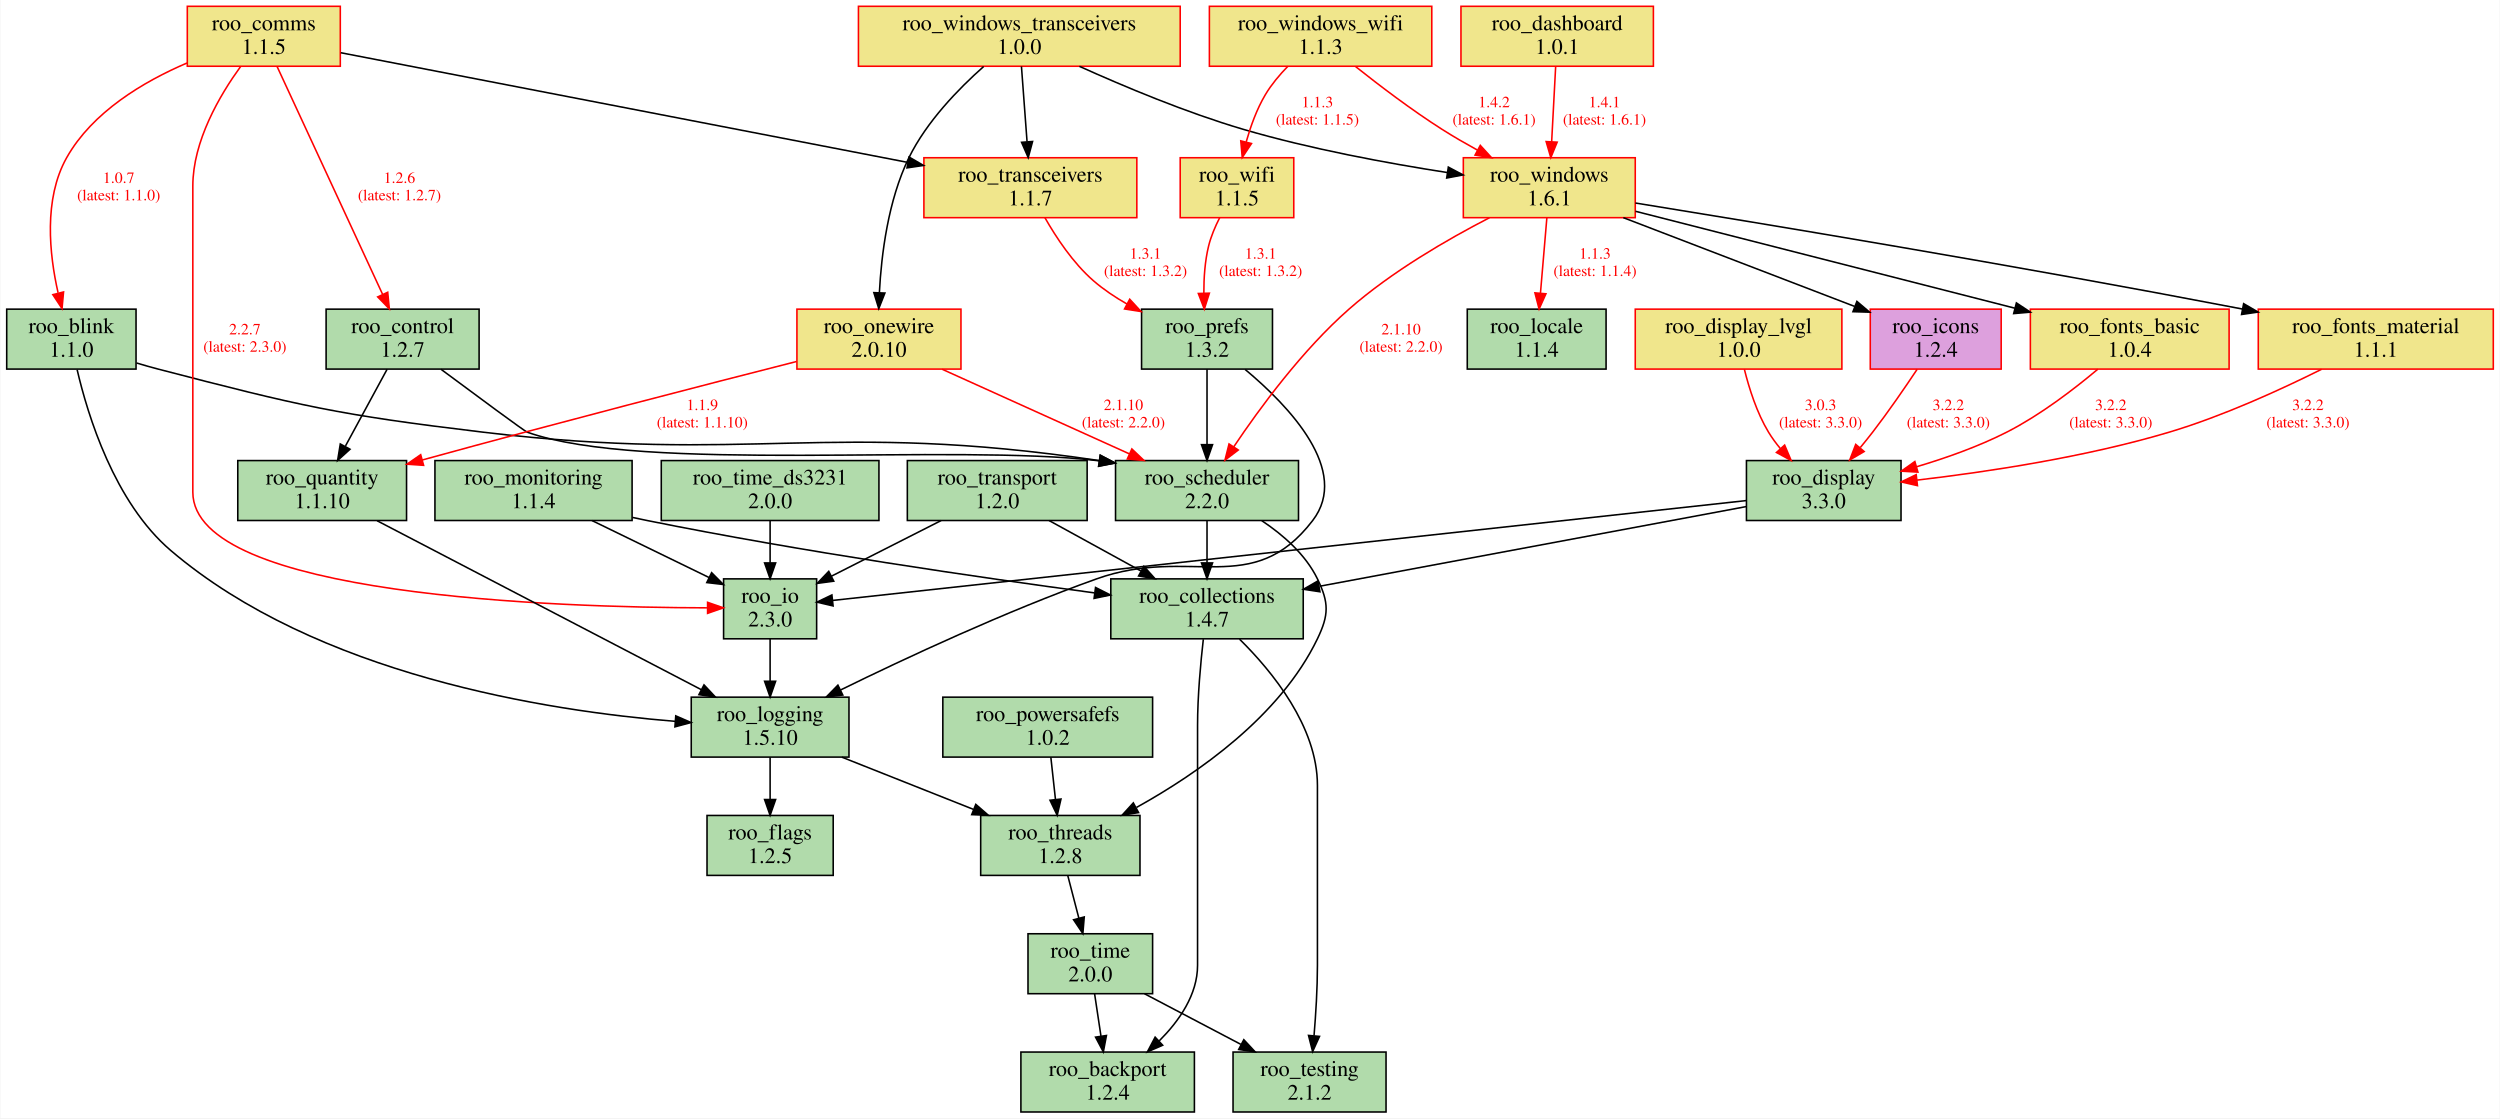
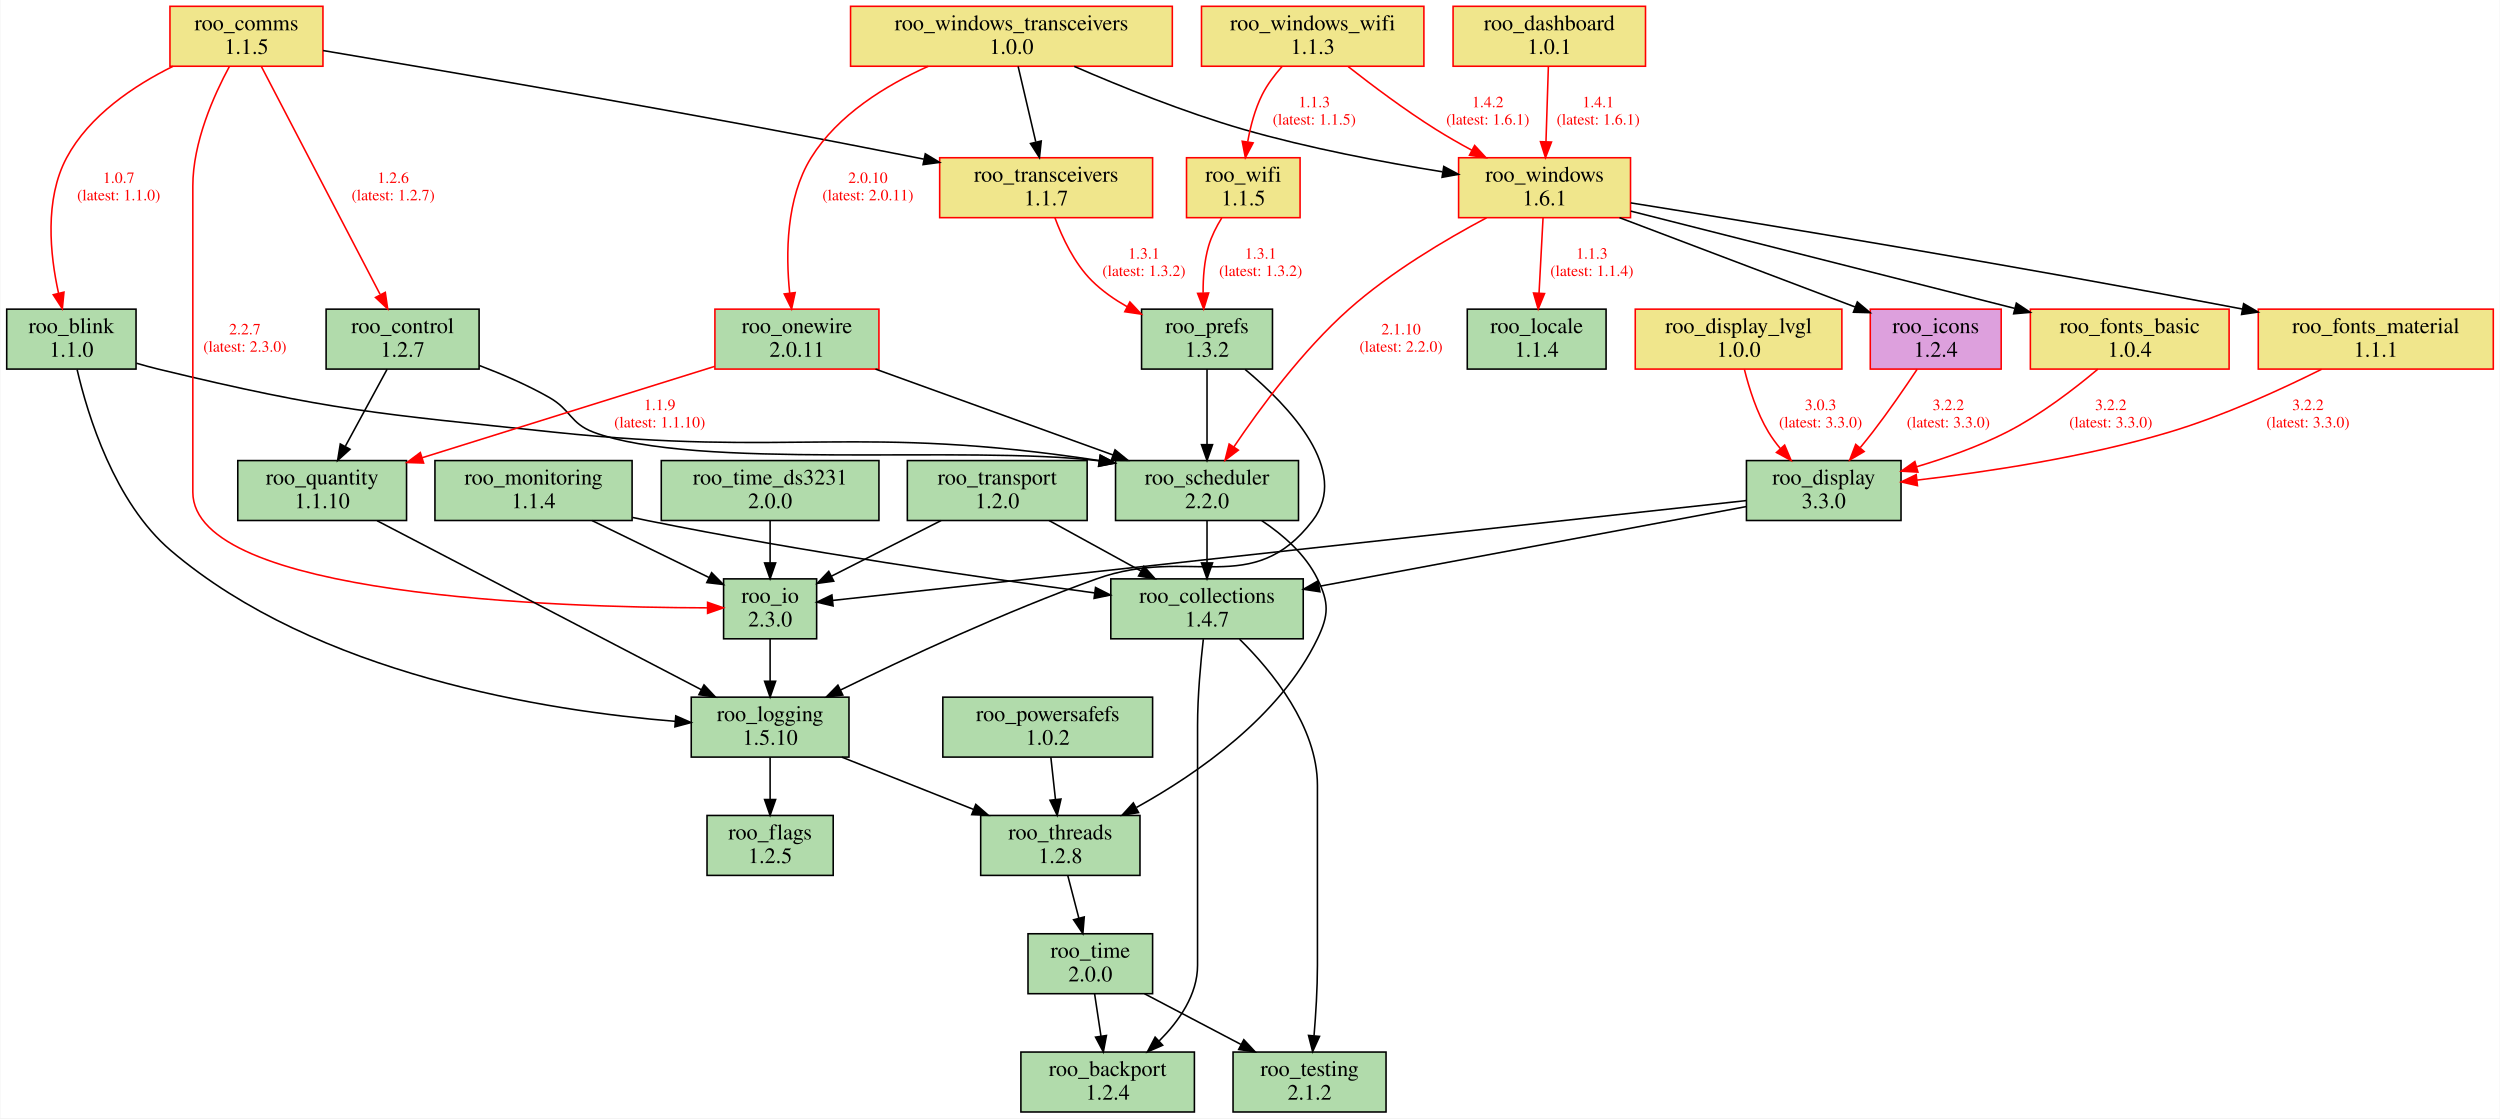
<svg xmlns="http://www.w3.org/2000/svg" width="1585pt" height="709pt" viewBox="0.00 0.00 1584.50 709.00">
  <g id="graph0" class="graph" transform="scale(1 1) rotate(0) translate(4 705)">
    <polygon fill="white" stroke="transparent" points="-4,4 -4,-705 1580.5,-705 1580.5,4 -4,4" />
    <g id="node1" class="node">
      <polygon fill="#b1dbab" stroke="black" points="753,-38 643,-38 643,0 753,0 753,-38" />
      <text text-anchor="middle" x="698" y="-22.8" font-family="Times,serif" font-size="14.00">roo_backport</text>
      <text text-anchor="middle" x="698" y="-7.8" font-family="Times,serif" font-size="14.00">1.2.4</text>
    </g>
    <g id="node2" class="node">
      <polygon fill="#b1dbab" stroke="black" points="82,-509 0,-509 0,-471 82,-471 82,-509" />
      <text text-anchor="middle" x="41" y="-493.8" font-family="Times,serif" font-size="14.00">roo_blink</text>
      <text text-anchor="middle" x="41" y="-478.8" font-family="Times,serif" font-size="14.00">1.1.0</text>
    </g>
    <g id="node15" class="node">
      <polygon fill="#b1dbab" stroke="black" points="534,-263 434,-263 434,-225 534,-225 534,-263" />
      <text text-anchor="middle" x="484" y="-247.8" font-family="Times,serif" font-size="14.00">roo_logging</text>
      <text text-anchor="middle" x="484" y="-232.8" font-family="Times,serif" font-size="14.00">1.5.10</text>
    </g>
    <g id="edge1" class="edge">
      <path fill="none" stroke="black" d="M44.66,-470.6C51.34,-441.87 68.24,-386.51 104,-356 196.39,-277.18 342.27,-254.29 423.79,-247.67" />
      <polygon fill="black" stroke="black" points="424.18,-251.15 433.88,-246.9 423.65,-244.17 424.18,-251.15" />
    </g>
    <g id="node21" class="node">
      <polygon fill="#b1dbab" stroke="black" points="819,-413 703,-413 703,-375 819,-375 819,-413" />
      <text text-anchor="middle" x="761" y="-397.8" font-family="Times,serif" font-size="14.00">roo_scheduler</text>
      <text text-anchor="middle" x="761" y="-382.8" font-family="Times,serif" font-size="14.00">2.2.0</text>
    </g>
    <g id="edge2" class="edge">
-       <path fill="none" stroke="black" d="M82.28,-474.88C86.89,-473.49 91.53,-472.16 96,-471 186.27,-447.56 209.39,-442.06 302,-431 471.96,-410.71 519.89,-438.71 692.75,-412.98" />
-       <polygon fill="black" stroke="black" points="693.34,-416.43 702.69,-411.46 692.28,-409.51 693.34,-416.43" />
+       <path fill="none" stroke="black" d="M82.24,-474.73C86.85,-473.36 91.51,-472.09 96,-471 205.8,-444.46 234.66,-442.83 347,-431 497.28,-415.17 539.66,-436.23 692.46,-413.03" />
+       <polygon fill="black" stroke="black" points="693.35,-416.44 702.69,-411.44 692.27,-409.52 693.35,-416.44" />
    </g>
    <g id="node3" class="node">
      <polygon fill="#b1dbab" stroke="black" points="822,-338 700,-338 700,-300 822,-300 822,-338" />
      <text text-anchor="middle" x="761" y="-322.8" font-family="Times,serif" font-size="14.00">roo_collections</text>
      <text text-anchor="middle" x="761" y="-307.8" font-family="Times,serif" font-size="14.00">1.4.7</text>
    </g>
    <g id="edge4" class="edge">
      <path fill="none" stroke="black" d="M758.66,-299.73C756.98,-284.99 755,-263.69 755,-245 755,-245 755,-245 755,-93 755,-74.45 743.43,-57.8 730.71,-45.09" />
      <polygon fill="black" stroke="black" points="732.88,-42.33 723.17,-38.09 728.11,-47.46 732.88,-42.33" />
    </g>
    <g id="node22" class="node">
      <polygon fill="#b1dbab" stroke="black" points="874.5,-38 777.5,-38 777.5,0 874.5,0 874.5,-38" />
      <text text-anchor="middle" x="826" y="-22.8" font-family="Times,serif" font-size="14.00">roo_testing</text>
      <text text-anchor="middle" x="826" y="-7.8" font-family="Times,serif" font-size="14.00">2.1.2</text>
    </g>
    <g id="edge3" class="edge">
      <path fill="none" stroke="black" d="M781.62,-299.77C802.27,-279.41 831,-244.36 831,-207 831,-207 831,-207 831,-93 831,-78.27 829.97,-61.9 828.85,-48.4" />
      <polygon fill="black" stroke="black" points="832.32,-47.93 827.95,-38.28 825.35,-48.55 832.32,-47.93" />
    </g>
    <g id="node4" class="node">
-       <polygon fill="khaki" stroke="red" points="211.5,-701 114.5,-701 114.5,-663 211.5,-663 211.5,-701" />
-       <text text-anchor="middle" x="163" y="-685.8" font-family="Times,serif" font-size="14.00">roo_comms</text>
-       <text text-anchor="middle" x="163" y="-670.8" font-family="Times,serif" font-size="14.00">1.1.5</text>
+       <polygon fill="khaki" stroke="red" points="200.5,-701 103.5,-701 103.5,-663 200.5,-663 200.5,-701" />
+       <text text-anchor="middle" x="152" y="-685.8" font-family="Times,serif" font-size="14.00">roo_comms</text>
+       <text text-anchor="middle" x="152" y="-670.8" font-family="Times,serif" font-size="14.00">1.1.5</text>
    </g>
    <g id="edge5" class="edge">
-       <path fill="none" stroke="red" d="M114.36,-665.08C86.66,-653.22 54.31,-634 38,-605 23.29,-578.84 27.05,-543.7 32.57,-519.38" />
-       <polygon fill="red" stroke="red" points="36.04,-519.9 35.08,-509.35 29.25,-518.2 36.04,-519.9" />
+       <path fill="none" stroke="red" d="M105.48,-662.99C80.64,-650.7 52.31,-631.74 38,-605 23.84,-578.54 27.5,-543.45 32.84,-519.23" />
+       <polygon fill="red" stroke="red" points="36.31,-519.79 35.27,-509.25 29.5,-518.14 36.31,-519.79" />
      <text text-anchor="middle" x="71" y="-589" font-family="Times,serif" font-size="10.00" fill="red">1.0.7</text>
      <text text-anchor="middle" x="71" y="-578" font-family="Times,serif" font-size="10.00" fill="red">(latest: 1.1.0)</text>
    </g>
    <g id="node5" class="node">
      <polygon fill="#b1dbab" stroke="black" points="299.5,-509 202.5,-509 202.5,-471 299.5,-471 299.5,-509" />
      <text text-anchor="middle" x="251" y="-493.8" font-family="Times,serif" font-size="14.00">roo_control</text>
      <text text-anchor="middle" x="251" y="-478.8" font-family="Times,serif" font-size="14.00">1.2.7</text>
    </g>
    <g id="edge6" class="edge">
-       <path fill="none" stroke="red" d="M171.44,-662.78C186.94,-629.3 220.05,-557.82 238.29,-518.44" />
-       <polygon fill="red" stroke="red" points="241.56,-519.71 242.59,-509.16 235.21,-516.77 241.56,-519.71" />
-       <text text-anchor="middle" x="249" y="-589" font-family="Times,serif" font-size="10.00" fill="red">1.2.6</text>
-       <text text-anchor="middle" x="249" y="-578" font-family="Times,serif" font-size="10.00" fill="red">(latest: 1.2.7)</text>
+       <path fill="none" stroke="red" d="M161.49,-662.78C178.94,-629.3 216.18,-557.82 236.7,-518.44" />
+       <polygon fill="red" stroke="red" points="240.02,-519.65 241.54,-509.16 233.81,-516.41 240.02,-519.65" />
+       <text text-anchor="middle" x="245" y="-589" font-family="Times,serif" font-size="10.00" fill="red">1.2.6</text>
+       <text text-anchor="middle" x="245" y="-578" font-family="Times,serif" font-size="10.00" fill="red">(latest: 1.2.7)</text>
    </g>
    <g id="node13" class="node">
      <polygon fill="#b1dbab" stroke="black" points="513.5,-338 454.5,-338 454.5,-300 513.5,-300 513.5,-338" />
      <text text-anchor="middle" x="484" y="-322.8" font-family="Times,serif" font-size="14.00">roo_io</text>
      <text text-anchor="middle" x="484" y="-307.8" font-family="Times,serif" font-size="14.00">2.3.0</text>
    </g>
    <g id="edge7" class="edge">
-       <path fill="none" stroke="red" d="M148.27,-662.79C135.14,-644.69 118,-615.59 118,-587 118,-587 118,-587 118,-393 118,-327.03 349.54,-319.82 444.3,-319.63" />
+       <path fill="none" stroke="red" d="M141.24,-662.97C131.28,-644.54 118,-614.77 118,-587 118,-587 118,-587 118,-393 118,-327.03 349.54,-319.82 444.3,-319.63" />
      <polygon fill="red" stroke="red" points="444.36,-323.13 454.36,-319.64 444.36,-316.13 444.36,-323.13" />
      <text text-anchor="middle" x="151" y="-493" font-family="Times,serif" font-size="10.00" fill="red">2.2.7</text>
      <text text-anchor="middle" x="151" y="-482" font-family="Times,serif" font-size="10.00" fill="red">(latest: 2.3.0)</text>
    </g>
    <g id="node26" class="node">
-       <polygon fill="khaki" stroke="red" points="716.5,-605 581.5,-605 581.5,-567 716.5,-567 716.5,-605" />
-       <text text-anchor="middle" x="649" y="-589.8" font-family="Times,serif" font-size="14.00">roo_transceivers</text>
-       <text text-anchor="middle" x="649" y="-574.8" font-family="Times,serif" font-size="14.00">1.1.7</text>
+       <polygon fill="khaki" stroke="red" points="726.5,-605 591.5,-605 591.5,-567 726.5,-567 726.5,-605" />
+       <text text-anchor="middle" x="659" y="-589.8" font-family="Times,serif" font-size="14.00">roo_transceivers</text>
+       <text text-anchor="middle" x="659" y="-574.8" font-family="Times,serif" font-size="14.00">1.1.7</text>
    </g>
    <g id="edge8" class="edge">
-       <path fill="none" stroke="black" d="M211.82,-671.56C296.27,-655.22 470.24,-621.57 571.41,-602.01" />
-       <polygon fill="black" stroke="black" points="572.11,-605.44 581.27,-600.1 570.78,-598.56 572.11,-605.44" />
+       <path fill="none" stroke="black" d="M200.56,-672.95C279.61,-659.71 441,-632.08 577,-605 578.47,-604.71 579.96,-604.41 581.46,-604.1" />
+       <polygon fill="black" stroke="black" points="582.39,-607.49 591.47,-602.04 580.97,-600.63 582.39,-607.49" />
    </g>
    <g id="node20" class="node">
      <polygon fill="#b1dbab" stroke="black" points="253.5,-413 146.5,-413 146.5,-375 253.5,-375 253.5,-413" />
      <text text-anchor="middle" x="200" y="-397.8" font-family="Times,serif" font-size="14.00">roo_quantity</text>
      <text text-anchor="middle" x="200" y="-382.8" font-family="Times,serif" font-size="14.00">1.1.10</text>
    </g>
    <g id="edge9" class="edge">
      <path fill="none" stroke="black" d="M241.17,-470.88C233.69,-457.09 223.27,-437.9 214.79,-422.26" />
      <polygon fill="black" stroke="black" points="217.65,-420.19 209.8,-413.07 211.5,-423.53 217.65,-420.19" />
    </g>
    <g id="edge10" class="edge">
-       <path fill="none" stroke="black" d="M275.32,-470.89C297.94,-454.08 328.4,-431.57 330,-431 403.56,-404.87 599.16,-424.07 692.62,-412.84" />
-       <polygon fill="black" stroke="black" points="693.27,-416.29 702.69,-411.45 692.31,-409.35 693.27,-416.29" />
+       <path fill="none" stroke="black" d="M299.56,-473.31C314.25,-467.75 330.16,-460.88 344,-453 357.75,-445.17 357.19,-436.59 372,-431 436.37,-406.71 608.68,-422.93 692.66,-412.83" />
+       <polygon fill="black" stroke="black" points="693.27,-416.28 702.69,-411.43 692.3,-409.35 693.27,-416.28" />
    </g>
    <g id="node6" class="node">
-       <polygon fill="khaki" stroke="red" points="1044,-701 922,-701 922,-663 1044,-663 1044,-701" />
-       <text text-anchor="middle" x="983" y="-685.8" font-family="Times,serif" font-size="14.00">roo_dashboard</text>
-       <text text-anchor="middle" x="983" y="-670.8" font-family="Times,serif" font-size="14.00">1.0.1</text>
+       <polygon fill="khaki" stroke="red" points="1039,-701 917,-701 917,-663 1039,-663 1039,-701" />
+       <text text-anchor="middle" x="978" y="-685.8" font-family="Times,serif" font-size="14.00">roo_dashboard</text>
+       <text text-anchor="middle" x="978" y="-670.8" font-family="Times,serif" font-size="14.00">1.0.1</text>
    </g>
    <g id="node29" class="node">
-       <polygon fill="khaki" stroke="red" points="1032.5,-605 923.5,-605 923.5,-567 1032.5,-567 1032.5,-605" />
-       <text text-anchor="middle" x="978" y="-589.8" font-family="Times,serif" font-size="14.00">roo_windows</text>
-       <text text-anchor="middle" x="978" y="-574.8" font-family="Times,serif" font-size="14.00">1.6.1</text>
+       <polygon fill="khaki" stroke="red" points="1029.5,-605 920.5,-605 920.5,-567 1029.5,-567 1029.5,-605" />
+       <text text-anchor="middle" x="975" y="-589.8" font-family="Times,serif" font-size="14.00">roo_windows</text>
+       <text text-anchor="middle" x="975" y="-574.8" font-family="Times,serif" font-size="14.00">1.6.1</text>
    </g>
    <g id="edge11" class="edge">
-       <path fill="none" stroke="red" d="M982.04,-662.88C981.32,-649.35 980.32,-630.62 979.5,-615.15" />
-       <polygon fill="red" stroke="red" points="982.99,-614.87 978.96,-605.07 976,-615.24 982.99,-614.87" />
-       <text text-anchor="middle" x="1013" y="-637" font-family="Times,serif" font-size="10.00" fill="red">1.4.1</text>
-       <text text-anchor="middle" x="1013" y="-626" font-family="Times,serif" font-size="10.00" fill="red">(latest: 1.6.1)</text>
+       <path fill="none" stroke="red" d="M977.42,-662.88C976.99,-649.35 976.39,-630.62 975.9,-615.15" />
+       <polygon fill="red" stroke="red" points="979.39,-614.95 975.58,-605.07 972.4,-615.18 979.39,-614.95" />
+       <text text-anchor="middle" x="1009" y="-637" font-family="Times,serif" font-size="10.00" fill="red">1.4.1</text>
+       <text text-anchor="middle" x="1009" y="-626" font-family="Times,serif" font-size="10.00" fill="red">(latest: 1.6.1)</text>
    </g>
    <g id="node7" class="node">
      <polygon fill="#b1dbab" stroke="black" points="1201,-413 1103,-413 1103,-375 1201,-375 1201,-413" />
      <text text-anchor="middle" x="1152" y="-397.8" font-family="Times,serif" font-size="14.00">roo_display</text>
      <text text-anchor="middle" x="1152" y="-382.8" font-family="Times,serif" font-size="14.00">3.3.0</text>
    </g>
    <g id="edge12" class="edge">
      <path fill="none" stroke="black" d="M1102.88,-383.83C1034.66,-371.09 910.82,-347.97 832.4,-333.33" />
      <polygon fill="black" stroke="black" points="832.6,-329.81 822.12,-331.41 831.31,-336.69 832.6,-329.81" />
    </g>
    <g id="edge13" class="edge">
      <path fill="none" stroke="black" d="M1102.88,-387.63C976.07,-373.77 639.57,-337 523.79,-324.35" />
      <polygon fill="black" stroke="black" points="523.93,-320.84 513.61,-323.24 523.17,-327.8 523.93,-320.84" />
    </g>
    <g id="node8" class="node">
      <polygon fill="khaki" stroke="red" points="1163.5,-509 1032.5,-509 1032.5,-471 1163.5,-471 1163.5,-509" />
      <text text-anchor="middle" x="1098" y="-493.8" font-family="Times,serif" font-size="14.00">roo_display_lvgl</text>
      <text text-anchor="middle" x="1098" y="-478.8" font-family="Times,serif" font-size="14.00">1.0.0</text>
    </g>
    <g id="edge14" class="edge">
      <path fill="none" stroke="red" d="M1101.69,-470.84C1104.65,-458.93 1109.54,-443.33 1117,-431 1119.18,-427.39 1121.79,-423.86 1124.58,-420.51" />
      <polygon fill="red" stroke="red" points="1127.21,-422.82 1131.33,-413.06 1122.02,-418.12 1127.21,-422.82" />
      <text text-anchor="middle" x="1150" y="-445" font-family="Times,serif" font-size="10.00" fill="red">3.0.3</text>
      <text text-anchor="middle" x="1150" y="-434" font-family="Times,serif" font-size="10.00" fill="red">(latest: 3.3.0)</text>
    </g>
    <g id="node9" class="node">
      <polygon fill="#b1dbab" stroke="black" points="524,-188 444,-188 444,-150 524,-150 524,-188" />
      <text text-anchor="middle" x="484" y="-172.8" font-family="Times,serif" font-size="14.00">roo_flags</text>
      <text text-anchor="middle" x="484" y="-157.8" font-family="Times,serif" font-size="14.00">1.2.5</text>
    </g>
    <g id="node10" class="node">
      <polygon fill="khaki" stroke="red" points="1409,-509 1283,-509 1283,-471 1409,-471 1409,-509" />
      <text text-anchor="middle" x="1346" y="-493.8" font-family="Times,serif" font-size="14.00">roo_fonts_basic</text>
      <text text-anchor="middle" x="1346" y="-478.8" font-family="Times,serif" font-size="14.00">1.0.4</text>
    </g>
    <g id="edge15" class="edge">
      <path fill="none" stroke="red" d="M1325.76,-470.93C1310.72,-458.28 1289.21,-441.78 1268,-431 1250.15,-421.93 1229.58,-414.64 1210.77,-409.05" />
      <polygon fill="red" stroke="red" points="1211.7,-405.67 1201.12,-406.28 1209.77,-412.4 1211.7,-405.67" />
      <text text-anchor="middle" x="1334" y="-445" font-family="Times,serif" font-size="10.00" fill="red">3.2.2</text>
      <text text-anchor="middle" x="1334" y="-434" font-family="Times,serif" font-size="10.00" fill="red">(latest: 3.3.0)</text>
    </g>
    <g id="node11" class="node">
      <polygon fill="khaki" stroke="red" points="1576.5,-509 1427.5,-509 1427.5,-471 1576.5,-471 1576.5,-509" />
      <text text-anchor="middle" x="1502" y="-493.8" font-family="Times,serif" font-size="14.00">roo_fonts_material</text>
      <text text-anchor="middle" x="1502" y="-478.8" font-family="Times,serif" font-size="14.00">1.1.1</text>
    </g>
    <g id="edge16" class="edge">
      <path fill="none" stroke="red" d="M1467.61,-470.88C1441.71,-457.95 1404.96,-441.13 1371,-431 1318.08,-415.21 1255.76,-405.82 1211.16,-400.61" />
      <polygon fill="red" stroke="red" points="1211.41,-397.11 1201.08,-399.47 1210.62,-404.07 1211.41,-397.11" />
      <text text-anchor="middle" x="1459" y="-445" font-family="Times,serif" font-size="10.00" fill="red">3.2.2</text>
      <text text-anchor="middle" x="1459" y="-434" font-family="Times,serif" font-size="10.00" fill="red">(latest: 3.3.0)</text>
    </g>
    <g id="node12" class="node">
      <polygon fill="plum" stroke="red" points="1264.5,-509 1181.5,-509 1181.5,-471 1264.5,-471 1264.5,-509" />
      <text text-anchor="middle" x="1223" y="-493.8" font-family="Times,serif" font-size="14.00">roo_icons</text>
      <text text-anchor="middle" x="1223" y="-478.8" font-family="Times,serif" font-size="14.00">1.2.4</text>
    </g>
    <g id="edge17" class="edge">
      <path fill="none" stroke="red" d="M1211.23,-470.88C1203.5,-459.26 1193.01,-443.98 1183,-431 1180.52,-427.79 1177.85,-424.48 1175.15,-421.23" />
      <polygon fill="red" stroke="red" points="1177.62,-418.73 1168.48,-413.37 1172.28,-423.26 1177.62,-418.73" />
      <text text-anchor="middle" x="1231" y="-445" font-family="Times,serif" font-size="10.00" fill="red">3.2.2</text>
      <text text-anchor="middle" x="1231" y="-434" font-family="Times,serif" font-size="10.00" fill="red">(latest: 3.3.0)</text>
    </g>
    <g id="edge18" class="edge">
      <path fill="none" stroke="black" d="M484,-299.96C484,-291.88 484,-282.18 484,-273.18" />
      <polygon fill="black" stroke="black" points="487.5,-273.09 484,-263.09 480.5,-273.09 487.5,-273.09" />
    </g>
    <g id="node14" class="node">
      <polygon fill="#b1dbab" stroke="black" points="1014,-509 926,-509 926,-471 1014,-471 1014,-509" />
      <text text-anchor="middle" x="970" y="-493.8" font-family="Times,serif" font-size="14.00">roo_locale</text>
      <text text-anchor="middle" x="970" y="-478.8" font-family="Times,serif" font-size="14.00">1.1.4</text>
    </g>
    <g id="edge19" class="edge">
      <path fill="none" stroke="black" d="M484,-224.96C484,-216.88 484,-207.18 484,-198.18" />
      <polygon fill="black" stroke="black" points="487.5,-198.09 484,-188.09 480.5,-198.09 487.5,-198.09" />
    </g>
    <g id="node23" class="node">
      <polygon fill="#b1dbab" stroke="black" points="718.5,-188 617.5,-188 617.5,-150 718.5,-150 718.5,-188" />
      <text text-anchor="middle" x="668" y="-172.8" font-family="Times,serif" font-size="14.00">roo_threads</text>
      <text text-anchor="middle" x="668" y="-157.8" font-family="Times,serif" font-size="14.00">1.2.8</text>
    </g>
    <g id="edge20" class="edge">
      <path fill="none" stroke="black" d="M529.48,-224.96C554.7,-214.95 586.23,-202.44 612.84,-191.88" />
      <polygon fill="black" stroke="black" points="614.4,-195.03 622.4,-188.09 611.82,-188.52 614.4,-195.03" />
    </g>
    <g id="node16" class="node">
      <polygon fill="#b1dbab" stroke="black" points="396.5,-413 271.5,-413 271.5,-375 396.5,-375 396.5,-413" />
      <text text-anchor="middle" x="334" y="-397.8" font-family="Times,serif" font-size="14.00">roo_monitoring</text>
      <text text-anchor="middle" x="334" y="-382.8" font-family="Times,serif" font-size="14.00">1.1.4</text>
    </g>
    <g id="edge21" class="edge">
      <path fill="none" stroke="black" d="M396.75,-376.95C399.87,-376.27 402.97,-375.61 406,-375 503.6,-355.28 617.53,-338.77 689.47,-329.13" />
      <polygon fill="black" stroke="black" points="690.32,-332.55 699.77,-327.76 689.39,-325.61 690.32,-332.55" />
    </g>
    <g id="edge22" class="edge">
      <path fill="none" stroke="black" d="M371.08,-374.96C393.65,-363.97 422.44,-349.96 445.3,-338.84" />
      <polygon fill="black" stroke="black" points="446.92,-341.94 454.38,-334.42 443.85,-335.65 446.92,-341.94" />
    </g>
    <g id="node17" class="node">
-       <polygon fill="khaki" stroke="red" points="605,-509 501,-509 501,-471 605,-471 605,-509" />
-       <text text-anchor="middle" x="553" y="-493.8" font-family="Times,serif" font-size="14.00">roo_onewire</text>
-       <text text-anchor="middle" x="553" y="-478.8" font-family="Times,serif" font-size="14.00">2.0.10</text>
+       <polygon fill="#b1dbab" stroke="red" points="553,-509 449,-509 449,-471 553,-471 553,-509" />
+       <text text-anchor="middle" x="501" y="-493.8" font-family="Times,serif" font-size="14.00">roo_onewire</text>
+       <text text-anchor="middle" x="501" y="-478.8" font-family="Times,serif" font-size="14.00">2.0.11</text>
    </g>
    <g id="edge24" class="edge">
-       <path fill="none" stroke="red" d="M500.85,-475.83C444.57,-461.52 352.1,-437.72 263.42,-413.36" />
-       <polygon fill="red" stroke="red" points="264.31,-409.98 253.74,-410.7 262.46,-416.73 264.31,-409.98" />
-       <text text-anchor="middle" x="441" y="-445" font-family="Times,serif" font-size="10.00" fill="red">1.1.9</text>
-       <text text-anchor="middle" x="441" y="-434" font-family="Times,serif" font-size="10.00" fill="red">(latest: 1.1.10)</text>
+       <path fill="none" stroke="red" d="M448.91,-472.73C397.41,-456.65 318.51,-432.01 263.39,-414.8" />
+       <polygon fill="red" stroke="red" points="264.32,-411.42 253.73,-411.78 262.23,-418.1 264.32,-411.42" />
+       <text text-anchor="middle" x="414" y="-445" font-family="Times,serif" font-size="10.00" fill="red">1.1.9</text>
+       <text text-anchor="middle" x="414" y="-434" font-family="Times,serif" font-size="10.00" fill="red">(latest: 1.1.10)</text>
    </g>
    <g id="edge23" class="edge">
-       <path fill="none" stroke="red" d="M593.1,-470.88C626.92,-455.6 675.44,-433.67 711.63,-417.31" />
-       <polygon fill="red" stroke="red" points="713.35,-420.38 721.02,-413.07 710.46,-414 713.35,-420.38" />
-       <text text-anchor="middle" x="708" y="-445" font-family="Times,serif" font-size="10.00" fill="red">2.1.10</text>
-       <text text-anchor="middle" x="708" y="-434" font-family="Times,serif" font-size="10.00" fill="red">(latest: 2.2.0)</text>
+       <path fill="none" stroke="black" d="M550.82,-470.99C593.77,-455.46 655.88,-433.01 701.44,-416.53" />
+       <polygon fill="black" stroke="black" points="702.69,-419.8 710.9,-413.11 700.31,-413.22 702.69,-419.8" />
    </g>
    <g id="node18" class="node">
      <polygon fill="#b1dbab" stroke="black" points="726.5,-263 593.5,-263 593.5,-225 726.5,-225 726.5,-263" />
      <text text-anchor="middle" x="660" y="-247.8" font-family="Times,serif" font-size="14.00">roo_powersafefs</text>
      <text text-anchor="middle" x="660" y="-232.8" font-family="Times,serif" font-size="14.00">1.0.2</text>
    </g>
    <g id="edge25" class="edge">
      <path fill="none" stroke="black" d="M661.98,-224.96C662.86,-216.88 663.93,-207.18 664.91,-198.18" />
      <polygon fill="black" stroke="black" points="668.41,-198.41 666.02,-188.09 661.45,-197.65 668.41,-198.41" />
    </g>
    <g id="node19" class="node">
      <polygon fill="#b1dbab" stroke="black" points="802.5,-509 719.5,-509 719.5,-471 802.5,-471 802.5,-509" />
      <text text-anchor="middle" x="761" y="-493.8" font-family="Times,serif" font-size="14.00">roo_prefs</text>
      <text text-anchor="middle" x="761" y="-478.8" font-family="Times,serif" font-size="14.00">1.3.2</text>
    </g>
    <g id="edge26" class="edge">
      <path fill="none" stroke="black" d="M785.18,-470.76C813.06,-447.51 852.15,-406.53 828,-375 789.65,-324.92 750.4,-359.21 691,-338 633.57,-317.49 569.91,-287.78 528.55,-267.5" />
      <polygon fill="black" stroke="black" points="530.08,-264.35 519.56,-263.06 526.98,-270.63 530.08,-264.35" />
    </g>
    <g id="edge27" class="edge">
      <path fill="none" stroke="black" d="M761,-470.88C761,-457.35 761,-438.62 761,-423.15" />
      <polygon fill="black" stroke="black" points="764.5,-423.07 761,-413.07 757.5,-423.07 764.5,-423.07" />
    </g>
    <g id="edge28" class="edge">
      <path fill="none" stroke="black" d="M234.82,-374.85C286.6,-347.87 383.81,-297.21 440.3,-267.78" />
      <polygon fill="black" stroke="black" points="442.09,-270.79 449.34,-263.06 438.85,-264.58 442.09,-270.79" />
    </g>
    <g id="edge29" class="edge">
      <path fill="none" stroke="black" d="M761,-374.96C761,-366.88 761,-357.18 761,-348.18" />
      <polygon fill="black" stroke="black" points="764.5,-348.09 761,-338.09 757.5,-348.09 764.5,-348.09" />
    </g>
    <g id="edge30" class="edge">
      <path fill="none" stroke="black" d="M795.71,-374.9C809.34,-365.82 823.5,-353.43 831,-338 838.38,-322.81 838.33,-315.22 831,-300 807.37,-250.94 755.23,-214.65 716.24,-193.06" />
      <polygon fill="black" stroke="black" points="717.6,-189.81 707.14,-188.15 714.28,-195.98 717.6,-189.81" />
    </g>
    <g id="node24" class="node">
      <polygon fill="#b1dbab" stroke="black" points="726.5,-113 647.5,-113 647.5,-75 726.5,-75 726.5,-113" />
      <text text-anchor="middle" x="687" y="-97.8" font-family="Times,serif" font-size="14.00">roo_time</text>
      <text text-anchor="middle" x="687" y="-82.8" font-family="Times,serif" font-size="14.00">2.0.0</text>
    </g>
    <g id="edge31" class="edge">
      <path fill="none" stroke="black" d="M672.7,-149.96C674.82,-141.8 677.38,-131.97 679.74,-122.89" />
      <polygon fill="black" stroke="black" points="683.16,-123.65 682.29,-113.09 676.39,-121.89 683.16,-123.65" />
    </g>
    <g id="edge33" class="edge">
      <path fill="none" stroke="black" d="M689.72,-74.96C690.94,-66.88 692.4,-57.18 693.75,-48.18" />
      <polygon fill="black" stroke="black" points="697.24,-48.5 695.27,-38.09 690.32,-47.46 697.24,-48.5" />
    </g>
    <g id="edge32" class="edge">
      <path fill="none" stroke="black" d="M721.36,-74.96C739.82,-65.26 762.77,-53.21 782.47,-42.86" />
      <polygon fill="black" stroke="black" points="784.33,-45.84 791.55,-38.09 781.07,-39.64 784.33,-45.84" />
    </g>
    <g id="node25" class="node">
      <polygon fill="#b1dbab" stroke="black" points="553,-413 415,-413 415,-375 553,-375 553,-413" />
      <text text-anchor="middle" x="484" y="-397.8" font-family="Times,serif" font-size="14.00">roo_time_ds3231</text>
      <text text-anchor="middle" x="484" y="-382.8" font-family="Times,serif" font-size="14.00">2.0.0</text>
    </g>
    <g id="edge34" class="edge">
      <path fill="none" stroke="black" d="M484,-374.96C484,-366.88 484,-357.18 484,-348.18" />
      <polygon fill="black" stroke="black" points="487.5,-348.09 484,-338.09 480.5,-348.09 487.5,-348.09" />
    </g>
    <g id="edge35" class="edge">
-       <path fill="none" stroke="red" d="M658.23,-566.98C665.32,-554.52 676.07,-538.23 689,-527 695.37,-521.47 702.74,-516.54 710.28,-512.24" />
-       <polygon fill="red" stroke="red" points="712,-515.29 719.17,-507.49 708.7,-509.12 712,-515.29" />
-       <text text-anchor="middle" x="722" y="-541" font-family="Times,serif" font-size="10.00" fill="red">1.3.1</text>
-       <text text-anchor="middle" x="722" y="-530" font-family="Times,serif" font-size="10.00" fill="red">(latest: 1.3.2)</text>
+       <path fill="none" stroke="red" d="M664.58,-566.91C669.2,-554.42 676.82,-538.11 688,-527 694.48,-520.56 702.33,-515.08 710.46,-510.48" />
+       <polygon fill="red" stroke="red" points="712.1,-513.57 719.34,-505.83 708.86,-507.37 712.1,-513.57" />
+       <text text-anchor="middle" x="721" y="-541" font-family="Times,serif" font-size="10.00" fill="red">1.3.1</text>
+       <text text-anchor="middle" x="721" y="-530" font-family="Times,serif" font-size="10.00" fill="red">(latest: 1.3.2)</text>
    </g>
    <g id="node27" class="node">
      <polygon fill="#b1dbab" stroke="black" points="685,-413 571,-413 571,-375 685,-375 685,-413" />
      <text text-anchor="middle" x="628" y="-397.8" font-family="Times,serif" font-size="14.00">roo_transport</text>
      <text text-anchor="middle" x="628" y="-382.8" font-family="Times,serif" font-size="14.00">1.2.0</text>
    </g>
    <g id="edge36" class="edge">
      <path fill="none" stroke="black" d="M660.88,-374.96C678.46,-365.3 700.3,-353.32 719.09,-343" />
      <polygon fill="black" stroke="black" points="720.96,-345.97 728.04,-338.09 717.59,-339.83 720.96,-345.97" />
    </g>
    <g id="edge37" class="edge">
      <path fill="none" stroke="black" d="M592.4,-374.96C571.27,-364.24 544.46,-350.65 522.79,-339.66" />
      <polygon fill="black" stroke="black" points="524.35,-336.53 513.85,-335.13 521.18,-342.77 524.35,-336.53" />
    </g>
    <g id="node28" class="node">
-       <polygon fill="khaki" stroke="red" points="816,-605 744,-605 744,-567 816,-567 816,-605" />
-       <text text-anchor="middle" x="780" y="-589.8" font-family="Times,serif" font-size="14.00">roo_wifi</text>
-       <text text-anchor="middle" x="780" y="-574.8" font-family="Times,serif" font-size="14.00">1.1.5</text>
+       <polygon fill="khaki" stroke="red" points="820,-605 748,-605 748,-567 820,-567 820,-605" />
+       <text text-anchor="middle" x="784" y="-589.8" font-family="Times,serif" font-size="14.00">roo_wifi</text>
+       <text text-anchor="middle" x="784" y="-574.8" font-family="Times,serif" font-size="14.00">1.1.5</text>
    </g>
    <g id="edge38" class="edge">
-       <path fill="none" stroke="red" d="M769,-566.92C766.17,-561.37 763.5,-555.11 762,-549 759.67,-539.48 758.96,-528.81 758.99,-519.24" />
-       <polygon fill="red" stroke="red" points="762.49,-519.13 759.28,-509.03 755.49,-518.93 762.49,-519.13" />
+       <path fill="none" stroke="red" d="M770.34,-566.83C766.96,-561.38 763.8,-555.19 762,-549 759.26,-539.58 758.46,-528.94 758.52,-519.37" />
+       <polygon fill="red" stroke="red" points="762.03,-519.25 758.9,-509.13 755.03,-519 762.03,-519.25" />
      <text text-anchor="middle" x="795" y="-541" font-family="Times,serif" font-size="10.00" fill="red">1.3.1</text>
      <text text-anchor="middle" x="795" y="-530" font-family="Times,serif" font-size="10.00" fill="red">(latest: 1.3.2)</text>
    </g>
    <g id="edge39" class="edge">
-       <path fill="none" stroke="black" d="M1032.7,-571.03C1096.57,-554.71 1202.47,-527.66 1273.23,-509.59" />
-       <polygon fill="black" stroke="black" points="1274.15,-512.96 1282.98,-507.1 1272.42,-506.18 1274.15,-512.96" />
+       <path fill="none" stroke="black" d="M1029.74,-571.13C1094.23,-554.79 1201.62,-527.58 1273.11,-509.47" />
+       <polygon fill="black" stroke="black" points="1274.12,-512.82 1282.95,-506.97 1272.4,-506.04 1274.12,-512.82" />
    </g>
    <g id="edge40" class="edge">
-       <path fill="none" stroke="black" d="M1032.66,-576.28C1114.11,-563.13 1272.36,-536.97 1417.4,-509.08" />
-       <polygon fill="black" stroke="black" points="1418.22,-512.48 1427.38,-507.15 1416.89,-505.61 1418.22,-512.48" />
+       <path fill="none" stroke="black" d="M1029.69,-576.36C1111.59,-563.26 1271.17,-537.1 1417.33,-509.09" />
+       <polygon fill="black" stroke="black" points="1418.22,-512.48 1427.38,-507.16 1416.9,-505.61 1418.22,-512.48" />
    </g>
    <g id="edge42" class="edge">
-       <path fill="none" stroke="black" d="M1024.95,-566.99C1066.93,-550.88 1128.34,-527.32 1171.62,-510.71" />
-       <polygon fill="black" stroke="black" points="1173.03,-513.92 1181.11,-507.07 1170.52,-507.39 1173.03,-513.92" />
+       <path fill="none" stroke="black" d="M1022.52,-566.99C1065.28,-550.78 1127.94,-527.03 1171.8,-510.41" />
+       <polygon fill="black" stroke="black" points="1173.3,-513.58 1181.41,-506.77 1170.82,-507.04 1173.3,-513.58" />
    </g>
    <g id="edge41" class="edge">
-       <path fill="none" stroke="red" d="M976.46,-566.88C975.31,-553.35 973.71,-534.62 972.4,-519.15" />
-       <polygon fill="red" stroke="red" points="975.87,-518.74 971.54,-509.07 968.9,-519.33 975.87,-518.74" />
-       <text text-anchor="middle" x="1007" y="-541" font-family="Times,serif" font-size="10.00" fill="red">1.1.3</text>
-       <text text-anchor="middle" x="1007" y="-530" font-family="Times,serif" font-size="10.00" fill="red">(latest: 1.1.4)</text>
+       <path fill="none" stroke="red" d="M974.04,-566.88C973.32,-553.35 972.32,-534.62 971.5,-519.15" />
+       <polygon fill="red" stroke="red" points="974.99,-518.87 970.96,-509.07 968,-519.24 974.99,-518.87" />
+       <text text-anchor="middle" x="1005" y="-541" font-family="Times,serif" font-size="10.00" fill="red">1.1.3</text>
+       <text text-anchor="middle" x="1005" y="-530" font-family="Times,serif" font-size="10.00" fill="red">(latest: 1.1.4)</text>
    </g>
    <g id="edge43" class="edge">
-       <path fill="none" stroke="red" d="M940.05,-566.95C913.47,-553.25 878.02,-532.74 851,-509 821.48,-483.06 794.54,-446.45 777.99,-421.78" />
-       <polygon fill="red" stroke="red" points="780.8,-419.69 772.37,-413.27 774.96,-423.54 780.8,-419.69" />
+       <path fill="none" stroke="red" d="M938.25,-566.93C912.29,-553.15 877.53,-532.56 851,-509 821.61,-482.9 794.65,-446.33 778.05,-421.7" />
+       <polygon fill="red" stroke="red" points="780.86,-419.61 772.42,-413.22 775.03,-423.48 780.86,-419.61" />
      <text text-anchor="middle" x="884" y="-493" font-family="Times,serif" font-size="10.00" fill="red">2.1.10</text>
      <text text-anchor="middle" x="884" y="-482" font-family="Times,serif" font-size="10.00" fill="red">(latest: 2.2.0)</text>
    </g>
    <g id="node30" class="node">
-       <polygon fill="khaki" stroke="red" points="744,-701 540,-701 540,-663 744,-663 744,-701" />
-       <text text-anchor="middle" x="642" y="-685.8" font-family="Times,serif" font-size="14.00">roo_windows_transceivers</text>
-       <text text-anchor="middle" x="642" y="-670.8" font-family="Times,serif" font-size="14.00">1.0.0</text>
+       <polygon fill="khaki" stroke="red" points="739,-701 535,-701 535,-663 739,-663 739,-701" />
+       <text text-anchor="middle" x="637" y="-685.8" font-family="Times,serif" font-size="14.00">roo_windows_transceivers</text>
+       <text text-anchor="middle" x="637" y="-670.8" font-family="Times,serif" font-size="14.00">1.0.0</text>
    </g>
    <g id="edge44" class="edge">
-       <path fill="none" stroke="black" d="M619.38,-662.82C603.5,-648.76 583.19,-627.88 572,-605 558.78,-577.96 554.53,-543.46 553.28,-519.53" />
-       <polygon fill="black" stroke="black" points="556.77,-519.21 552.89,-509.35 549.77,-519.47 556.77,-519.21" />
+       <path fill="none" stroke="red" d="M584.24,-662.96C557.36,-650.9 526.86,-632.19 510,-605 494.05,-579.28 493.9,-543.77 496.4,-519.25" />
+       <polygon fill="red" stroke="red" points="499.89,-519.5 497.63,-509.15 492.94,-518.65 499.89,-519.5" />
+       <text text-anchor="middle" x="546" y="-589" font-family="Times,serif" font-size="10.00" fill="red">2.0.10</text>
+       <text text-anchor="middle" x="546" y="-578" font-family="Times,serif" font-size="10.00" fill="red">(latest: 2.0.11)</text>
    </g>
    <g id="edge45" class="edge">
-       <path fill="none" stroke="black" d="M643.35,-662.88C644.36,-649.35 645.75,-630.62 646.9,-615.15" />
-       <polygon fill="black" stroke="black" points="650.4,-615.3 647.65,-605.07 643.42,-614.78 650.4,-615.3" />
+       <path fill="none" stroke="black" d="M641.24,-662.88C644.41,-649.35 648.79,-630.62 652.41,-615.15" />
+       <polygon fill="black" stroke="black" points="655.9,-615.6 654.77,-605.07 649.08,-614.01 655.9,-615.6" />
    </g>
    <g id="edge46" class="edge">
-       <path fill="none" stroke="black" d="M680.11,-662.94C708.28,-650.22 747.85,-633.62 784,-623 826.39,-610.55 875.31,-601.51 913.42,-595.6" />
-       <polygon fill="black" stroke="black" points="914,-599.05 923.36,-594.09 912.95,-592.13 914,-599.05" />
+       <path fill="none" stroke="black" d="M676.84,-662.9C706.01,-650.23 746.83,-633.73 784,-623 825.34,-611.07 872.88,-602.09 910.19,-596.08" />
+       <polygon fill="black" stroke="black" points="911.1,-599.48 920.43,-594.47 910.01,-592.57 911.1,-599.48" />
    </g>
    <g id="node31" class="node">
-       <polygon fill="khaki" stroke="red" points="903.5,-701 762.5,-701 762.5,-663 903.5,-663 903.5,-701" />
-       <text text-anchor="middle" x="833" y="-685.8" font-family="Times,serif" font-size="14.00">roo_windows_wifi</text>
-       <text text-anchor="middle" x="833" y="-670.8" font-family="Times,serif" font-size="14.00">1.1.3</text>
+       <polygon fill="khaki" stroke="red" points="898.5,-701 757.5,-701 757.5,-663 898.5,-663 898.5,-701" />
+       <text text-anchor="middle" x="828" y="-685.8" font-family="Times,serif" font-size="14.00">roo_windows_wifi</text>
+       <text text-anchor="middle" x="828" y="-670.8" font-family="Times,serif" font-size="14.00">1.1.3</text>
    </g>
    <g id="edge47" class="edge">
-       <path fill="none" stroke="red" d="M812.26,-662.98C807.04,-657.62 801.83,-651.44 798,-645 792.56,-635.85 788.62,-624.9 785.83,-614.99" />
-       <polygon fill="red" stroke="red" points="789.19,-613.99 783.33,-605.16 782.4,-615.71 789.19,-613.99" />
-       <text text-anchor="middle" x="831" y="-637" font-family="Times,serif" font-size="10.00" fill="red">1.1.3</text>
-       <text text-anchor="middle" x="831" y="-626" font-family="Times,serif" font-size="10.00" fill="red">(latest: 1.1.5)</text>
+       <path fill="none" stroke="red" d="M808.68,-662.96C803.9,-657.6 799.23,-651.43 796,-645 791.39,-635.82 788.55,-624.98 786.8,-615.16" />
+       <polygon fill="red" stroke="red" points="790.23,-614.42 785.3,-605.05 783.31,-615.45 790.23,-614.42" />
+       <text text-anchor="middle" x="829" y="-637" font-family="Times,serif" font-size="10.00" fill="red">1.1.3</text>
+       <text text-anchor="middle" x="829" y="-626" font-family="Times,serif" font-size="10.00" fill="red">(latest: 1.1.5)</text>
    </g>
    <g id="edge48" class="edge">
-       <path fill="none" stroke="red" d="M855.23,-662.76C870.26,-650.82 890.79,-635.21 910,-623 917.13,-618.47 924.89,-613.98 932.53,-609.78" />
-       <polygon fill="red" stroke="red" points="934.25,-612.83 941.4,-605.02 930.93,-606.67 934.25,-612.83" />
-       <text text-anchor="middle" x="943" y="-637" font-family="Times,serif" font-size="10.00" fill="red">1.4.2</text>
-       <text text-anchor="middle" x="943" y="-626" font-family="Times,serif" font-size="10.00" fill="red">(latest: 1.6.1)</text>
+       <path fill="none" stroke="red" d="M850.53,-662.75C865.76,-650.8 886.56,-635.19 906,-623 913.24,-618.46 921.11,-613.96 928.87,-609.77" />
+       <polygon fill="red" stroke="red" points="930.67,-612.78 937.87,-605 927.39,-606.59 930.67,-612.78" />
+       <text text-anchor="middle" x="939" y="-637" font-family="Times,serif" font-size="10.00" fill="red">1.4.2</text>
+       <text text-anchor="middle" x="939" y="-626" font-family="Times,serif" font-size="10.00" fill="red">(latest: 1.6.1)</text>
    </g>
  </g>
</svg>
